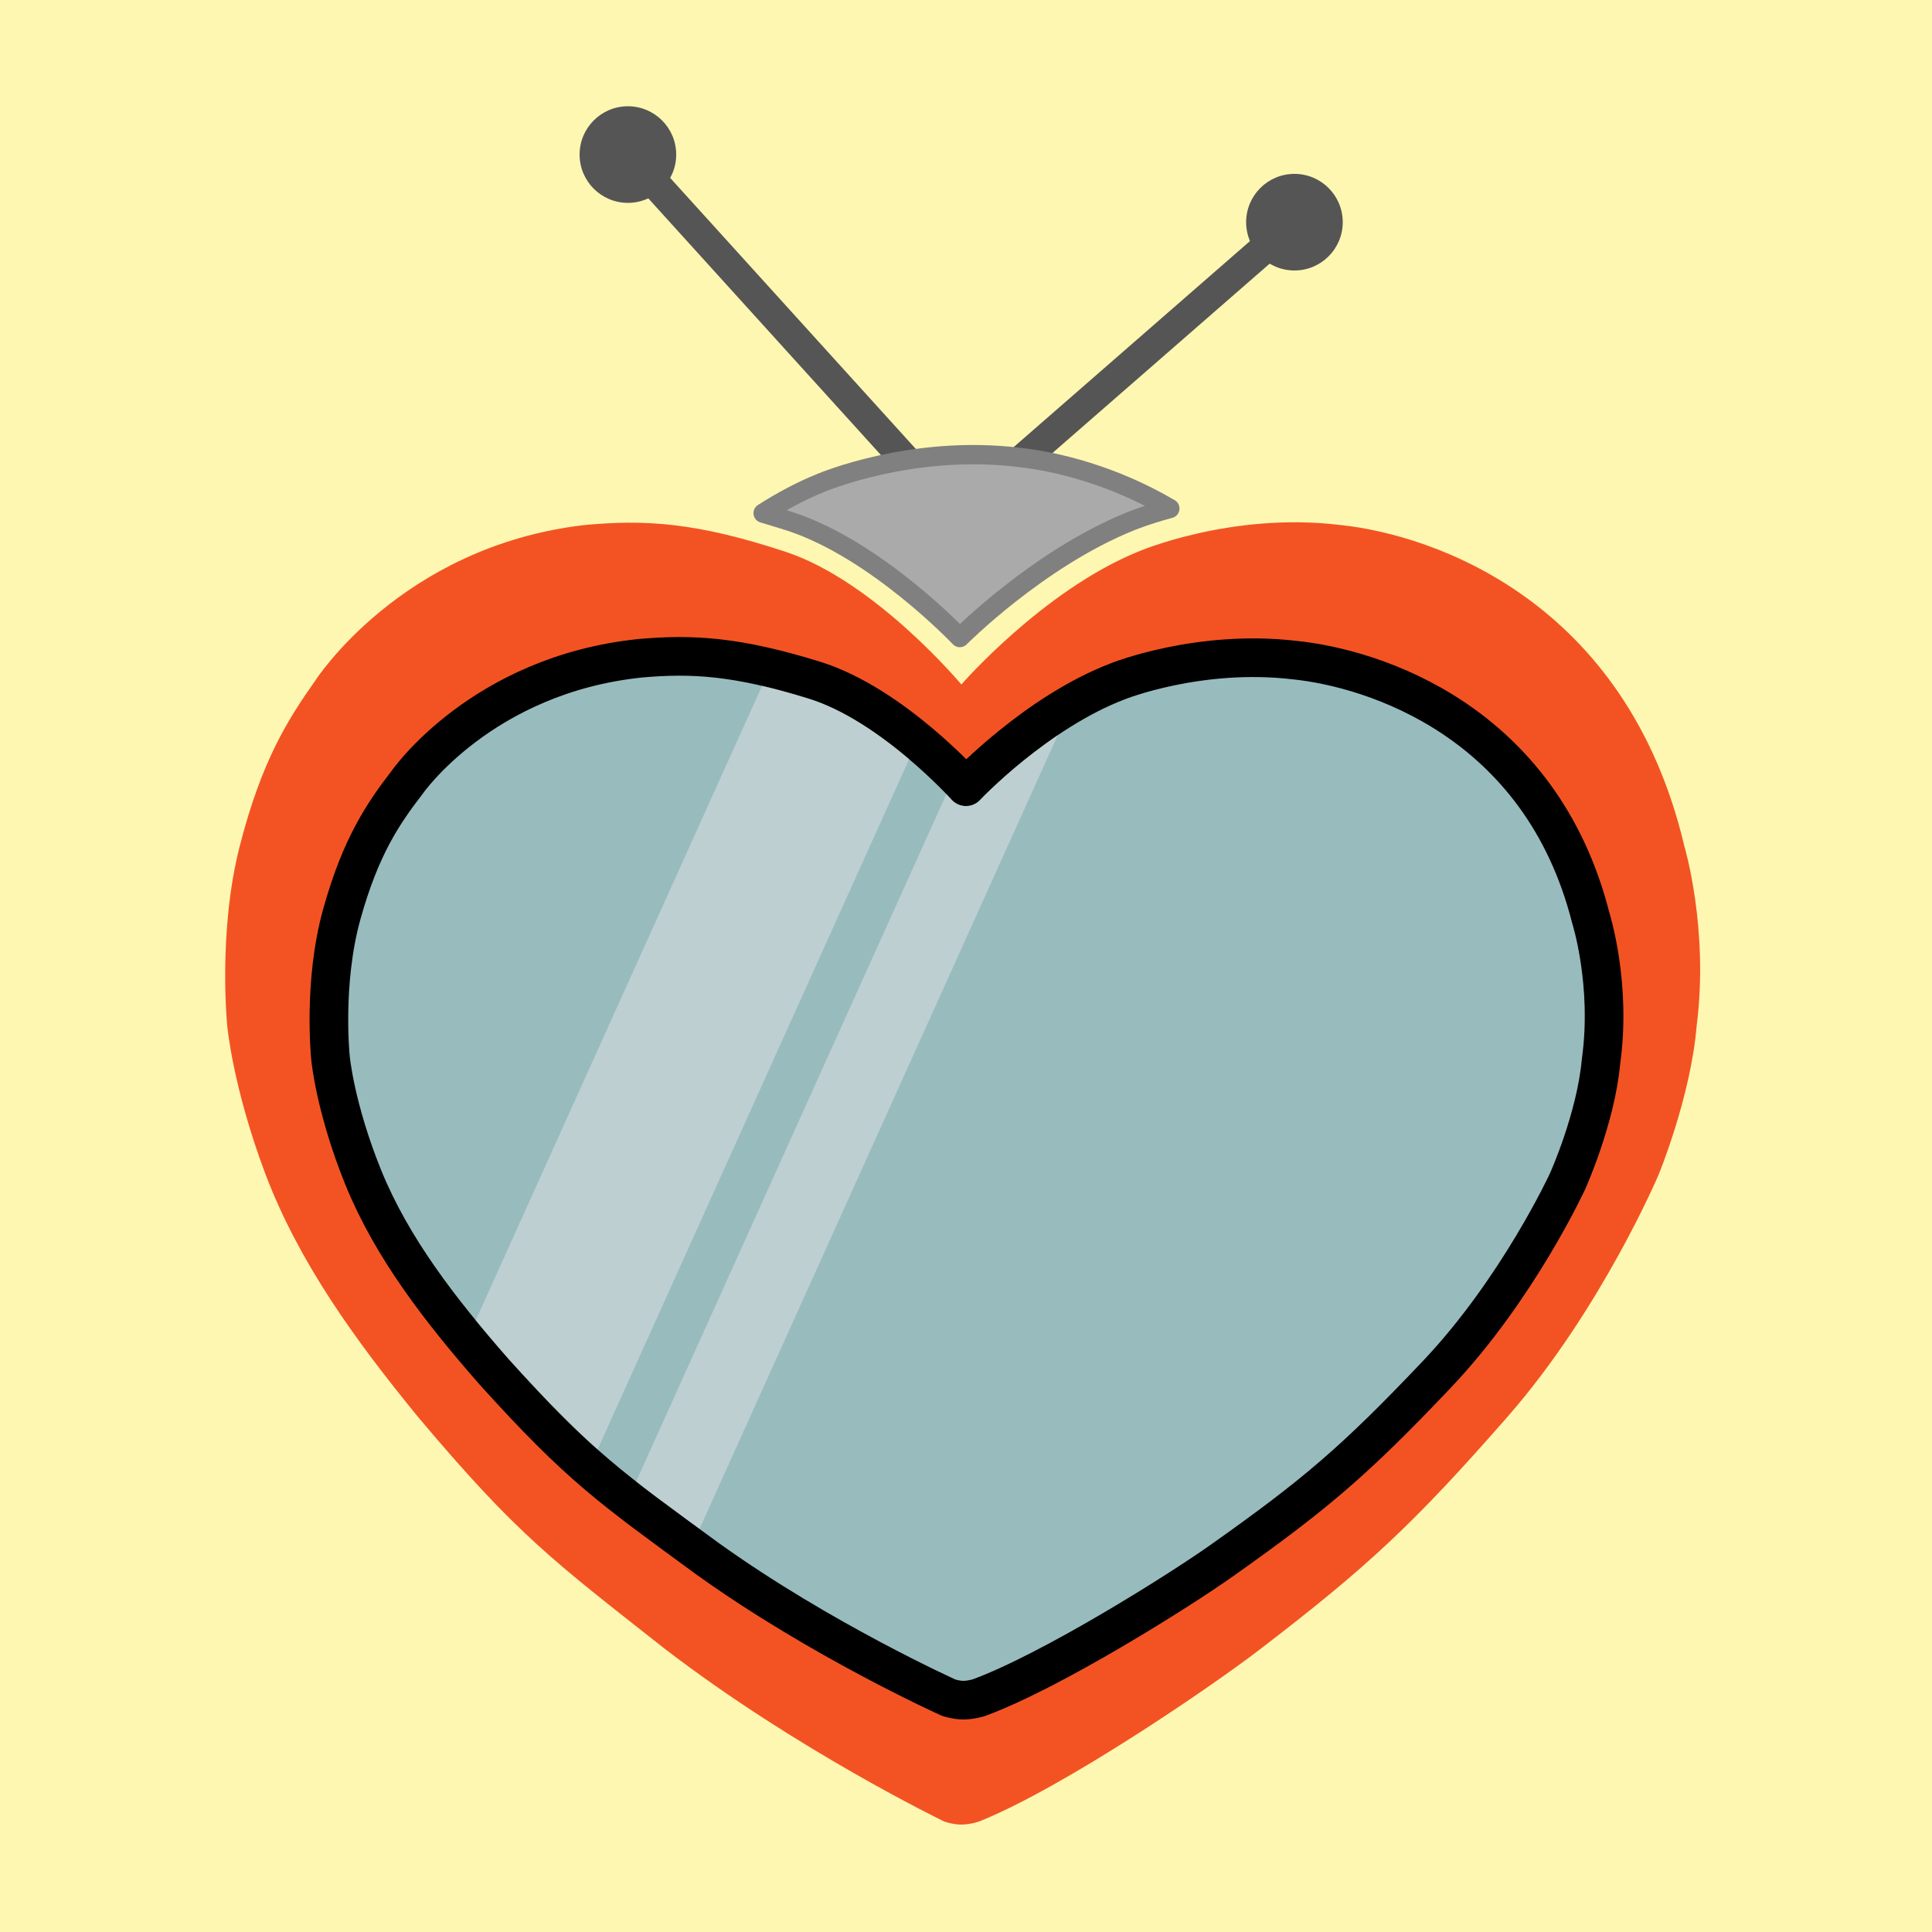
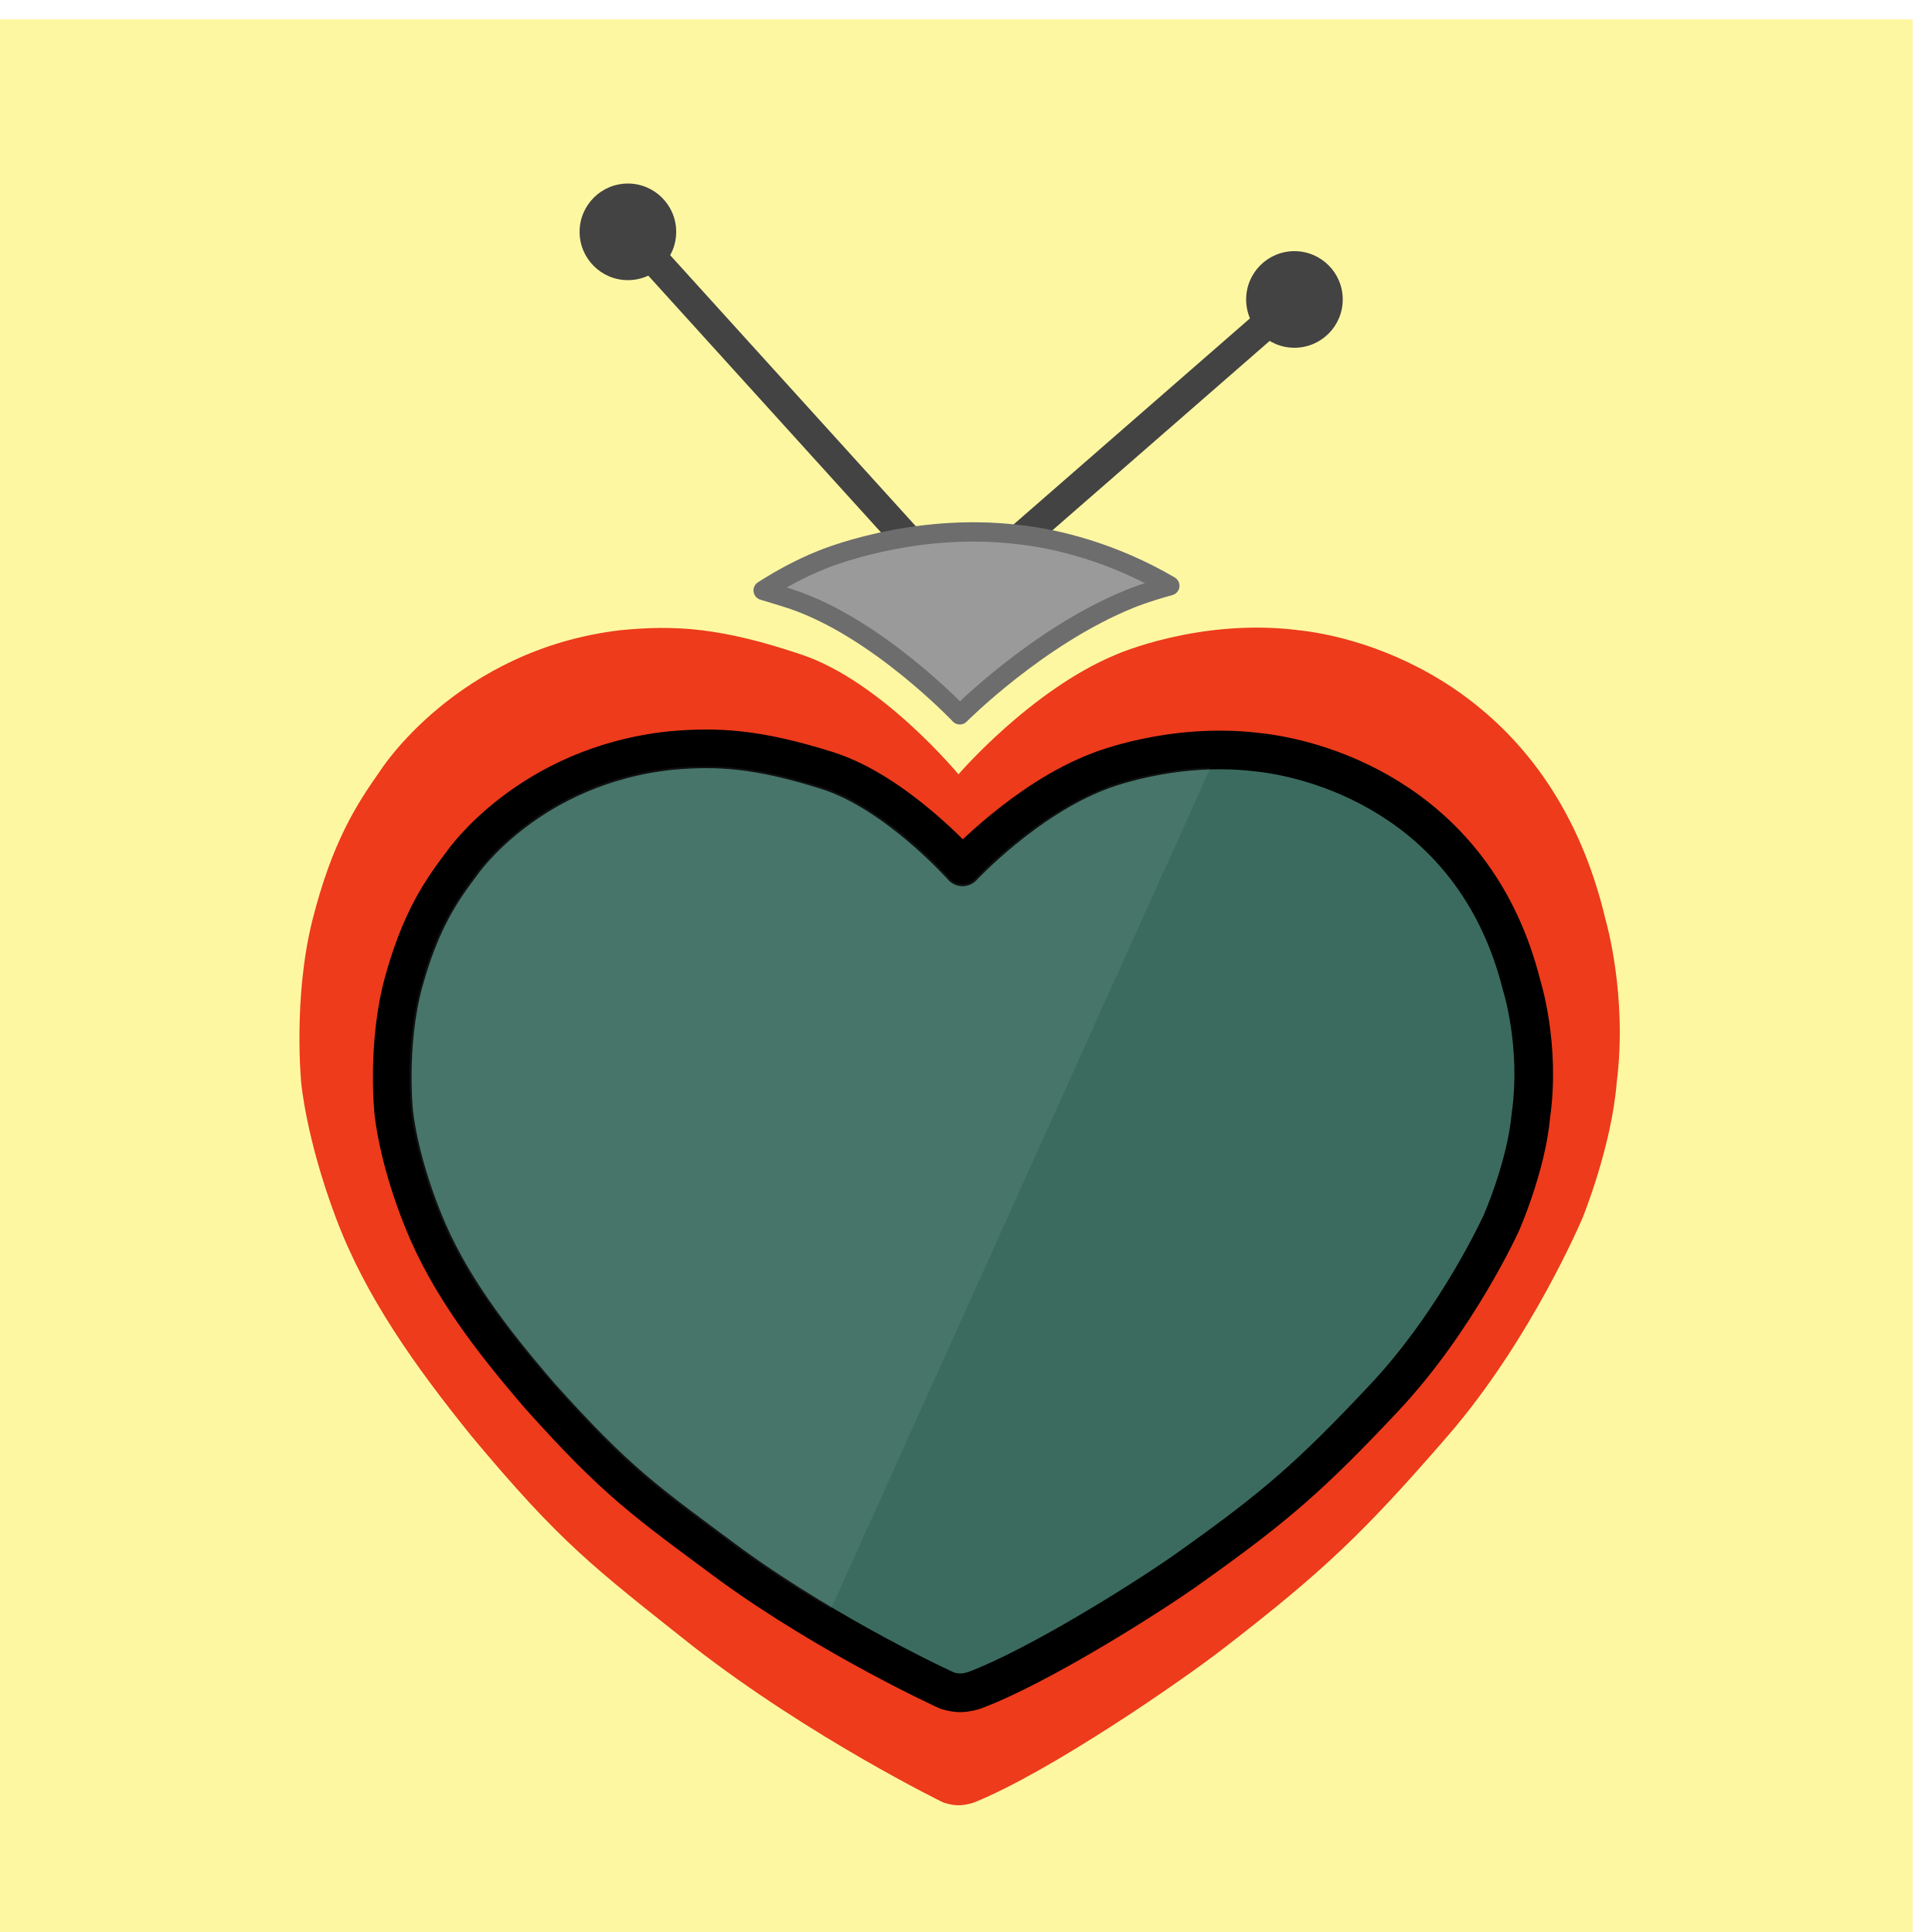
- <svg xmlns="http://www.w3.org/2000/svg" version="1.1" width="100" height="100" xml:space="preserve" id="identity">
-   <g id="identity-group3">
-     <rect id="identity-rectangle3" stroke="none" fill="rgb(254, 247, 177)" x="0" y="0" width="100" height="100" />
-     <path id="identity-bezier2" stroke="none" fill="rgb(243, 83, 35)" d="M 48.87,94.28 C 48.87,94.28 49.31,94.44 49.76,94.44 50.22,94.44 50.68,94.28 50.68,94.28 55.02,92.54 62.64,87.35 65.24,85.35 70.82,81.07 73.17,78.88 78.04,73.32 82.9,67.76 85.85,60.8 85.85,60.8 85.85,60.8 87.52,56.75 87.82,53.08 88.46,48.06 87.18,43.79 87.18,43.79 84.17,31.05 74.16,27.69 69.43,27.18 63.69,26.47 58.87,28.57 58.87,28.57 53.96,30.59 49.76,35.43 49.76,35.43 49.76,35.43 45.33,30.12 40.69,28.57 36.04,27.03 33.36,26.88 30.22,27.18 20.74,28.29 16.31,35.24 16.31,35.24 14.93,37.2 13.55,39.33 12.41,43.79 11.27,48.24 11.76,53.08 11.76,53.08 11.76,53.08 12.04,56.27 13.75,60.8 15.47,65.32 18.34,69.31 21.62,73.32 26.78,79.46 28.63,80.79 34.42,85.35 41.24,90.59 48.87,94.28 48.87,94.28 Z M 48.87,94.28" />
-     <path id="identity-bezier3" stroke="rgb(85, 85, 85)" stroke-width="1.55" stroke-linecap="round" stroke-miterlimit="10" fill="none" d="M 47.5,24.5 L 33,8.5" />
-     <path id="identity-bezier4" stroke="rgb(85, 85, 85)" stroke-width="1.55" stroke-linecap="round" stroke-linejoin="round" stroke-miterlimit="10" fill="none" d="M 67,11.5 L 47.5,28.5" />
-     <path id="identity-bezier6" stroke="rgb(128, 128, 128)" stroke-linecap="round" stroke-linejoin="round" stroke-miterlimit="10" fill="rgb(170, 170, 170)" d="M 52.71,23.67 C 54.69,23.88 57.62,24.6 60.55,26.32 59.26,26.67 58.5,26.99 58.5,26.99 53.74,28.91 49.68,33 49.68,33 49.68,33 45.39,28.46 40.9,26.99 40.41,26.84 39.95,26.69 39.5,26.56 40.44,25.96 41.45,25.41 42.5,24.99 42.5,24.99 47.16,23 52.71,23.67 Z M 52.71,23.67" />
-     <circle id="identity-oval" stroke="none" fill="rgb(85, 85, 85)" cx="32.5" cy="8" r="2.5" />
-     <circle id="identity-oval2" stroke="none" fill="rgb(85, 85, 85)" cx="67" cy="11.5" r="2.5" />
-     <path id="identity-bezier" stroke="rgb(0, 0, 0)" stroke-width="2" stroke-linejoin="round" stroke-miterlimit="10" fill="rgb(152, 187, 190)" d="M -0.83,26.87 C -0.83,26.87 -0.45,27 -0.06,27 0.33,27 0.74,26.87 0.74,26.87 4.49,25.48 11.08,21.32 13.32,19.72 18.14,16.29 20.18,14.54 24.39,10.08 28.59,5.63 31.14,0.05 31.14,0.05 31.14,0.05 32.59,-3.19 32.85,-6.14 33.4,-10.16 32.3,-13.58 32.3,-13.58 29.68,-23.78 21.03,-26.47 16.94,-26.88 11.99,-27.45 7.82,-25.77 7.82,-25.77 3.57,-24.15 -0.06,-20.28 -0.06,-20.28 -0.06,-20.28 -3.89,-24.53 -7.91,-25.77 -11.92,-27 -14.24,-27.13 -16.95,-26.88 -25.15,-26 -28.98,-20.43 -28.98,-20.43 -30.18,-18.86 -31.37,-17.15 -32.35,-13.58 -33.33,-10.01 -32.91,-6.14 -32.91,-6.14 -32.91,-6.14 -32.67,-3.57 -31.19,0.05 -29.7,3.67 -27.22,6.87 -24.39,10.08 -19.92,15 -18.33,16.07 -13.32,19.72 -7.43,23.92 -0.83,26.87 -0.83,26.87 Z M -0.83,26.87" transform="translate(50, 61) rotate(0.16)" />
-     <g id="identity-group" clip-path="url(#identity-bezier5)" opacity="0.5">
-       <clipPath id="identity-bezier5">
-         <path d="M 49.42,86.92 C 49.44,86.93 49.49,86.94 49.56,86.96 49.67,86.98 49.78,87 49.87,87 49.88,87 49.88,87 49.89,87 49.98,87 50.09,86.98 50.2,86.96 50.28,86.94 50.34,86.93 50.36,86.92 53.35,85.82 59.42,82.26 62.69,79.94 67.52,76.52 69.5,74.81 73.63,70.46 74.29,69.77 74.93,69.02 75.56,68.22 76.85,66.58 78.01,64.82 79.01,63.05 79.36,62.43 79.67,61.86 79.93,61.35 80.08,61.04 80.19,60.83 80.24,60.72 80.28,60.62 80.37,60.4 80.49,60.1 80.69,59.6 80.89,59.05 81.07,58.48 81.4,57.46 81.65,56.46 81.79,55.54 81.82,55.31 81.85,55.08 81.87,54.87 82.14,52.88 82.04,50.94 81.7,49.15 81.62,48.77 81.55,48.44 81.47,48.15 81.43,47.98 81.4,47.86 81.38,47.81 79.37,39.86 73.34,35.82 66.92,35.16 64.59,34.89 62.28,35.1 60.13,35.62 59.61,35.75 59.14,35.88 58.74,36.01 58.5,36.09 58.34,36.15 58.26,36.18 56.91,36.69 55.53,37.47 54.17,38.46 53.27,39.11 52.42,39.8 51.67,40.5 51.4,40.74 51.17,40.97 50.96,41.17 50.85,41.29 50.77,41.37 50.73,41.41 50.33,41.84 49.65,41.83 49.25,41.39 49.22,41.35 49.15,41.28 49.04,41.16 48.86,40.97 48.65,40.76 48.41,40.53 47.73,39.87 46.98,39.2 46.19,38.59 44.7,37.44 43.23,36.59 41.87,36.17 38.31,35.06 36.12,34.81 33.21,35.07 30.08,35.4 27.38,36.47 25.12,38.05 24.16,38.72 23.34,39.44 22.67,40.16 22.27,40.58 22.02,40.9 21.9,41.06 20.28,43.18 19.46,44.7 18.65,47.6 18.59,47.83 18.53,48.08 18.47,48.33 18.04,50.26 17.95,52.33 18.06,54.16 18.08,54.41 18.09,54.58 18.1,54.67 18.11,54.74 18.12,54.88 18.16,55.08 18.21,55.43 18.28,55.83 18.38,56.29 18.67,57.6 19.11,59.05 19.74,60.58 20.99,63.68 22.99,66.54 26.33,70.35 28.31,72.55 29.73,73.98 31.14,75.21 31.57,75.59 32,75.95 32.47,76.32 33.52,77.16 33.69,77.29 37.22,79.87 37.76,80.26 38.33,80.65 38.91,81.04 41.23,82.58 43.72,84.03 46.2,85.32 47.08,85.78 47.88,86.18 48.61,86.53 49.04,86.74 49.35,86.88 49.51,86.96 L 49.42,86.92 Z M 49.42,86.92" />
-       </clipPath>
-       <g id="identity-group2" transform="translate(38, 54.5) rotate(24.29)">
-         <rect id="identity-rectangle" stroke="none" fill="rgb(226, 227, 227)" x="-6.5" y="-33.5" width="8.5" height="67" />
-         <rect id="identity-rectangle2" stroke="none" fill="rgb(226, 227, 227)" x="4.5" y="-33.5" width="4" height="67" />
-       </g>
+ <svg xmlns="http://www.w3.org/2000/svg" version="1.1" width="100" height="100" xml:space="preserve" id="canvas1">
+   <g id="canvas1-identitygroup4">
+     <rect id="canvas1-identityrectangle3" stroke="none" fill="rgb(254, 247, 162)" x="-1" y="1" width="100" height="100" />
+     <g id="canvas1-identitygroup3">
+       <path id="canvas1-identitybezier2" stroke="none" fill="rgb(237, 59, 28)" d="M 48.81,93.29 C 48.81,93.29 49.21,93.44 49.61,93.44 50.02,93.44 50.43,93.29 50.43,93.29 54.32,91.72 61.14,87.03 63.46,85.22 68.46,81.35 70.56,79.37 74.92,74.34 79.28,69.31 81.92,63.02 81.92,63.02 81.92,63.02 83.41,59.36 83.68,56.04 84.25,51.5 83.11,47.63 83.11,47.63 80.41,36.12 71.45,33.08 67.22,32.62 62.08,31.97 57.77,33.88 57.77,33.88 53.37,35.7 49.61,40.08 49.61,40.08 49.61,40.08 45.64,35.27 41.48,33.88 37.33,32.48 34.93,32.34 32.11,32.62 23.63,33.62 19.67,39.91 19.67,39.91 18.43,41.67 17.19,43.6 16.17,47.63 15.16,51.66 15.59,56.04 15.59,56.04 15.59,56.04 15.84,58.93 17.38,63.02 18.91,67.11 21.48,70.71 24.41,74.34 29.04,79.89 30.69,81.1 35.88,85.22 41.98,89.96 48.81,93.29 48.81,93.29 Z M 48.81,93.29" />
+       <path id="canvas1-identitybezier" stroke="none" fill="rgb(58, 107, 94)" d="M 49.01,87.5 C 49.01,87.5 49.35,87.62 49.7,87.62 50.05,87.62 50.41,87.5 50.41,87.5 53.78,86.25 59.69,82.51 61.69,81.06 66.02,77.98 67.84,76.4 71.62,72.38 75.41,68.36 77.7,63.32 77.7,63.32 77.7,63.32 79,60.39 79.24,57.73 79.75,54.09 78.76,51 78.76,51 76.45,41.77 68.72,39.31 65.06,38.93 60.62,38.4 56.89,39.92 56.89,39.92 53.07,41.37 49.82,44.87 49.82,44.87 49.82,44.87 46.4,41.01 42.81,39.88 39.22,38.75 37.14,38.63 34.71,38.85 27.38,39.63 23.93,44.66 23.93,44.66 22.86,46.07 21.78,47.61 20.89,50.84 20.01,54.07 20.38,57.57 20.38,57.57 20.38,57.57 20.58,59.89 21.9,63.16 23.22,66.45 25.43,69.34 27.95,72.26 31.94,76.71 33.37,77.68 37.85,81 43.11,84.81 49.01,87.5 49.01,87.5 Z M 49.01,87.5" />
+       <path id="canvas1-bezier3" stroke="rgb(0, 0, 0)" stroke-width="2" stroke-linejoin="round" stroke-miterlimit="10" fill="none" d="M 49.01,87.5 C 49.01,87.5 49.35,87.62 49.7,87.62 50.05,87.62 50.41,87.5 50.41,87.5 53.78,86.25 59.69,82.51 61.69,81.06 66.02,77.98 67.84,76.4 71.62,72.38 75.41,68.36 77.7,63.32 77.7,63.32 77.7,63.32 79,60.39 79.24,57.73 79.75,54.09 78.76,51 78.76,51 76.45,41.77 68.72,39.31 65.06,38.93 60.62,38.4 56.89,39.92 56.89,39.92 53.07,41.37 49.82,44.87 49.82,44.87 49.82,44.87 46.4,41.01 42.81,39.88 39.22,38.75 37.14,38.63 34.71,38.85 27.38,39.63 23.93,44.66 23.93,44.66 22.86,46.07 21.78,47.61 20.89,50.84 20.01,54.07 20.38,57.57 20.38,57.57 20.38,57.57 20.58,59.89 21.9,63.16 23.22,66.45 25.43,69.34 27.95,72.26 31.94,76.71 33.37,77.68 37.85,81 43.11,84.81 49.01,87.5 49.01,87.5 Z M 49.01,87.5" />
    </g>
+     <path id="canvas1-identitybezier3" stroke="rgb(67, 67, 67)" stroke-width="1.55" stroke-linecap="round" stroke-miterlimit="10" fill="none" d="M 47.5,28.5 L 33,12.5" />
+     <path id="canvas1-identitybezier4" stroke="rgb(67, 67, 67)" stroke-width="1.55" stroke-linecap="round" stroke-linejoin="round" stroke-miterlimit="10" fill="none" d="M 67,15.5 L 47.5,32.5" />
+     <path id="canvas1-identitybezier6" stroke="rgb(109, 109, 109)" stroke-linecap="round" stroke-linejoin="round" stroke-miterlimit="10" fill="rgb(154, 154, 154)" d="M 52.71,27.67 C 54.69,27.88 57.62,28.6 60.55,30.32 59.26,30.67 58.5,30.99 58.5,30.99 53.74,32.91 49.68,37 49.68,37 49.68,37 45.39,32.46 40.9,30.99 40.41,30.84 39.95,30.69 39.5,30.56 40.44,29.96 41.45,29.41 42.5,28.99 42.5,28.99 47.16,27 52.71,27.67 Z M 52.71,27.67" />
+     <circle id="canvas1-identityoval" stroke="none" fill="rgb(67, 67, 67)" cx="32.5" cy="12" r="2.5" />
+     <circle id="canvas1-identityoval2" stroke="none" fill="rgb(67, 67, 67)" cx="67" cy="15.5" r="2.5" />
+     <path id="canvas1-identitybezier10" stroke="none" fill="rgb(255, 255, 255)" fill-opacity="0.07" d="M 42.55,40.74 C 43.76,41.12 45.07,41.89 46.41,42.93 47.12,43.49 47.79,44.09 48.4,44.69 48.61,44.9 48.8,45.09 48.96,45.26 49.06,45.36 49.13,45.43 49.16,45.47 49.51,45.86 50.12,45.87 50.47,45.48 50.51,45.45 50.58,45.37 50.69,45.27 50.87,45.08 51.08,44.88 51.31,44.66 51.99,44.03 52.75,43.4 53.55,42.82 54.78,41.93 56.01,41.22 57.22,40.76 57.29,40.73 57.43,40.68 57.65,40.61 58.01,40.48 58.43,40.36 58.89,40.25 60.1,39.95 61.37,39.77 62.66,39.73 56.44,53.52 45.74,77.22 43.01,83.28 41.95,82.66 40.9,82 39.9,81.33 39.37,80.97 38.86,80.62 38.38,80.27 35.22,77.93 35.07,77.82 34.13,77.05 33.71,76.72 33.32,76.39 32.94,76.05 31.68,74.94 30.41,73.64 28.64,71.66 25.65,68.21 23.86,65.62 22.73,62.82 22.17,61.44 21.78,60.13 21.52,58.94 21.43,58.53 21.36,58.16 21.32,57.85 21.29,57.66 21.27,57.54 21.27,57.47 21.26,57.4 21.25,57.24 21.23,57.02 21.13,55.36 21.21,53.49 21.6,51.74 21.65,51.51 21.7,51.29 21.76,51.08 22.48,48.46 23.22,47.08 24.67,45.17 24.71,45.12 24.76,45.05 24.83,44.96 24.95,44.8 25.13,44.6 25.35,44.35 25.96,43.7 26.69,43.05 27.55,42.44 29.58,41.01 31.99,40.05 34.79,39.75 37.4,39.52 39.36,39.74 42.55,40.74 Z M 42.55,40.74" />
  </g>
</svg>
